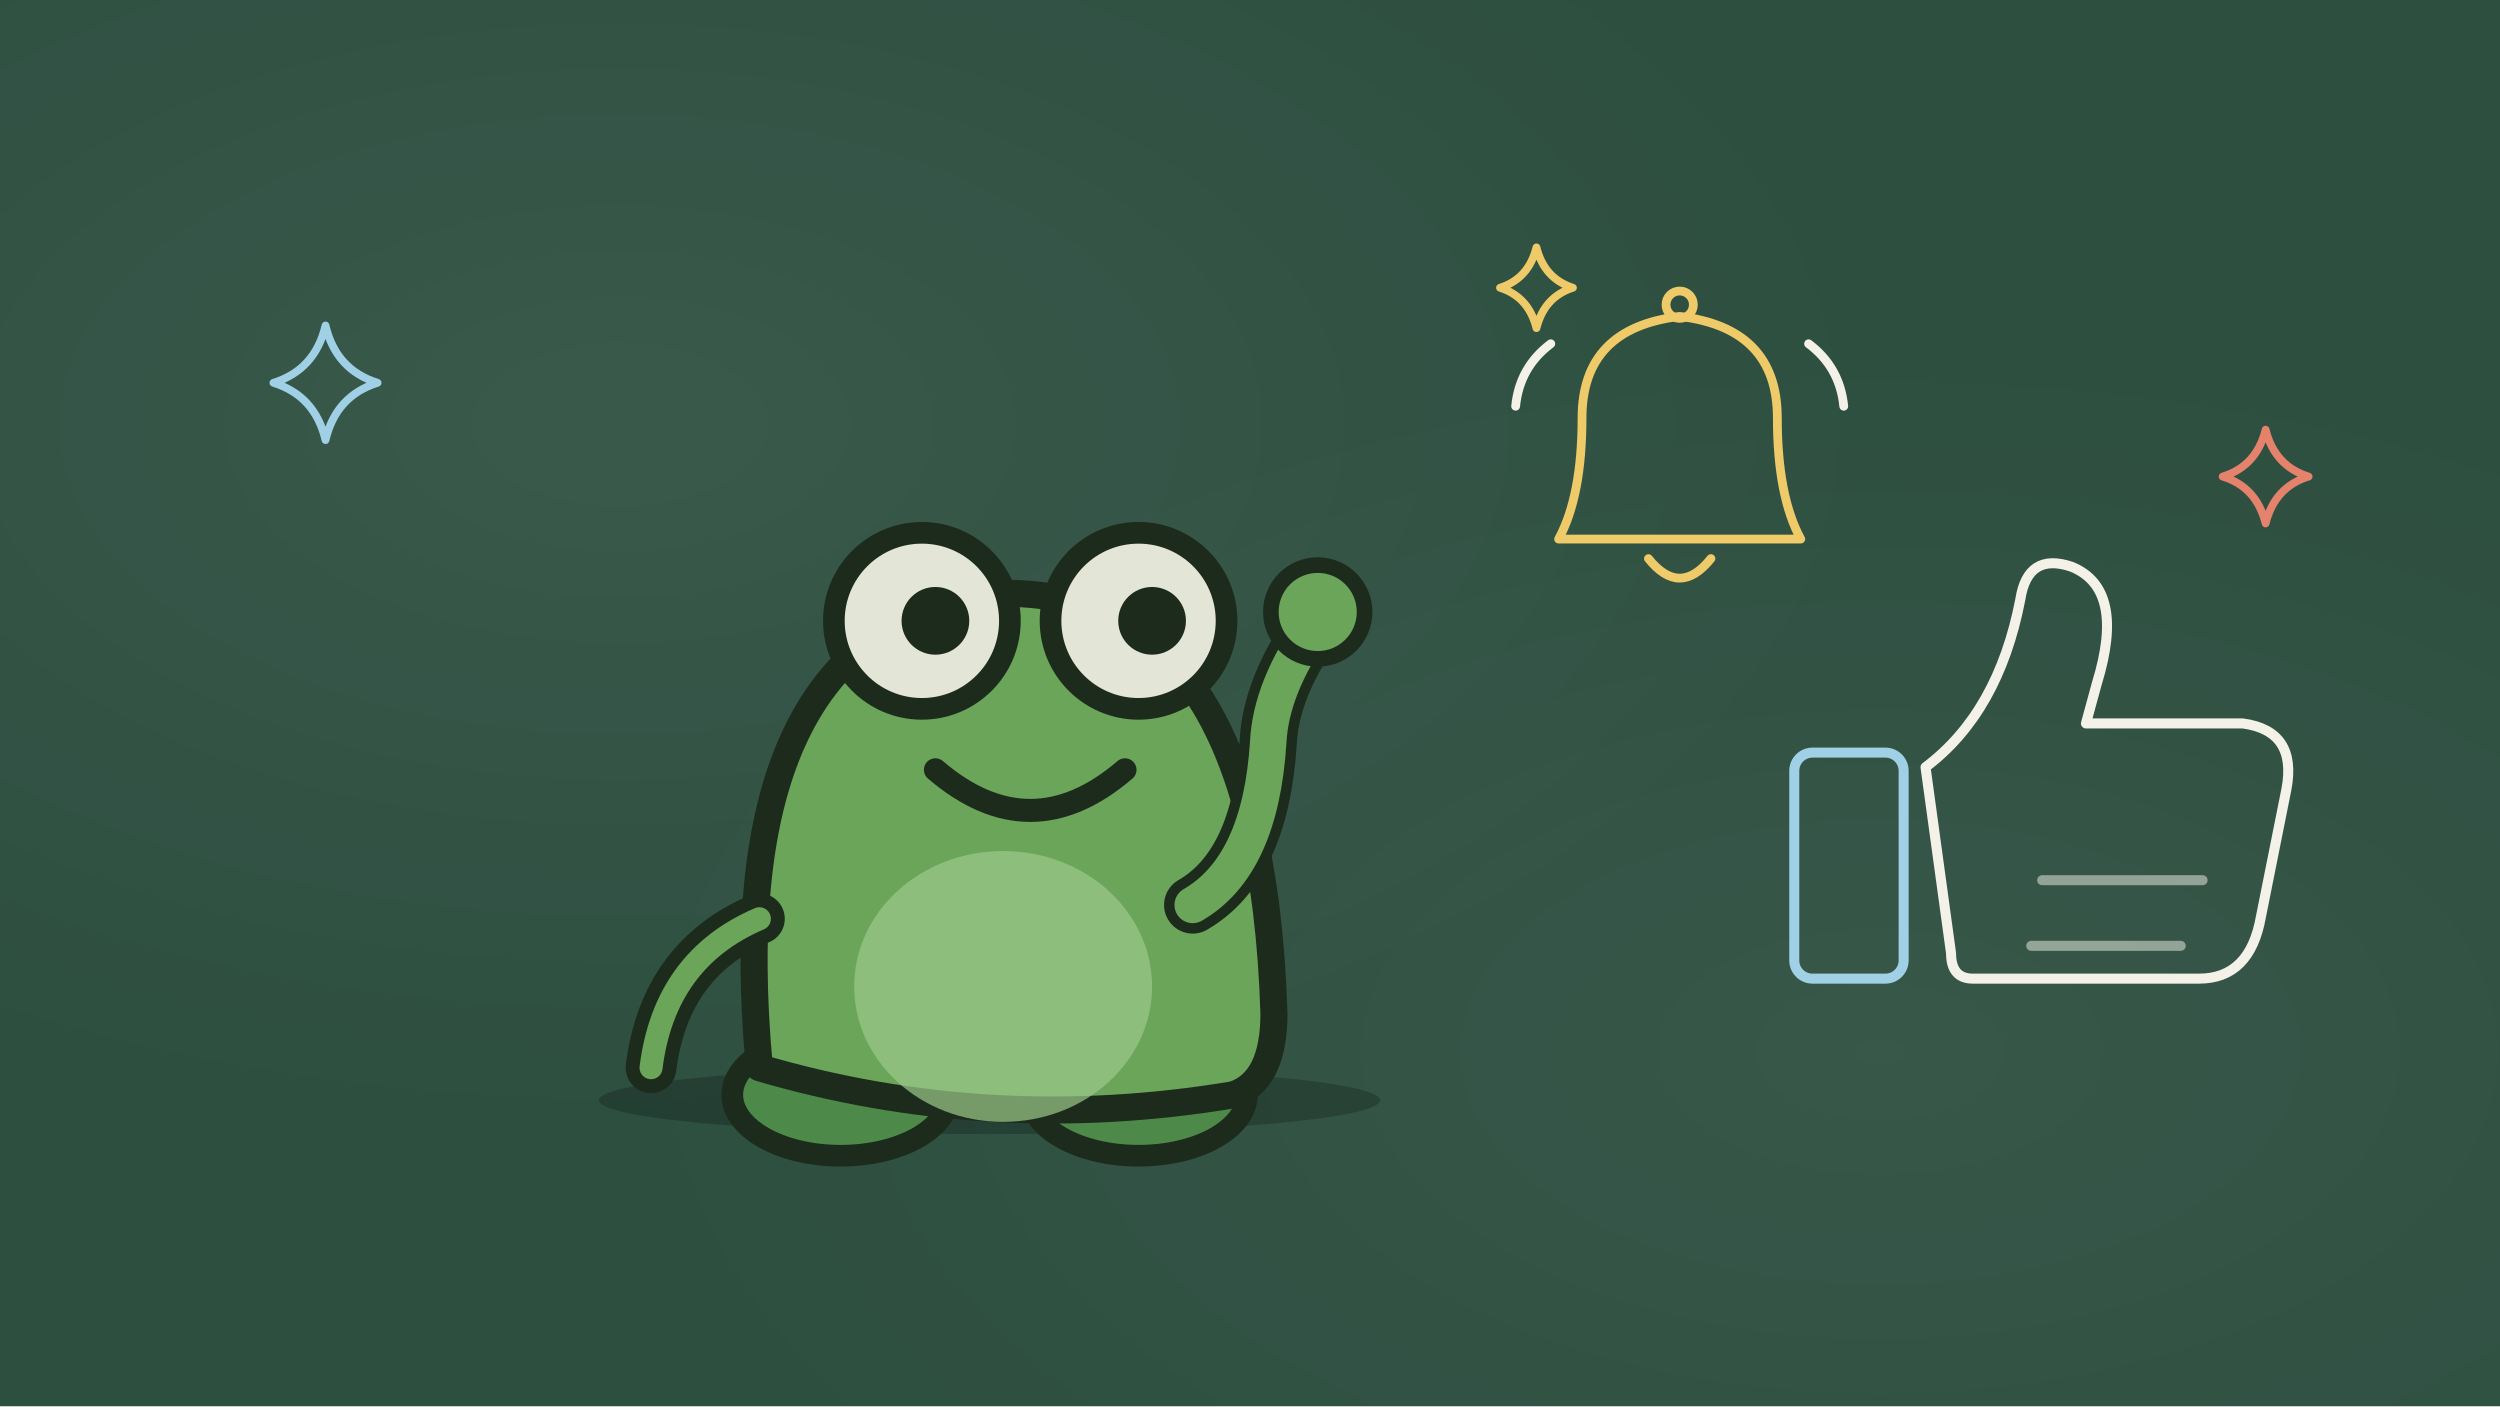
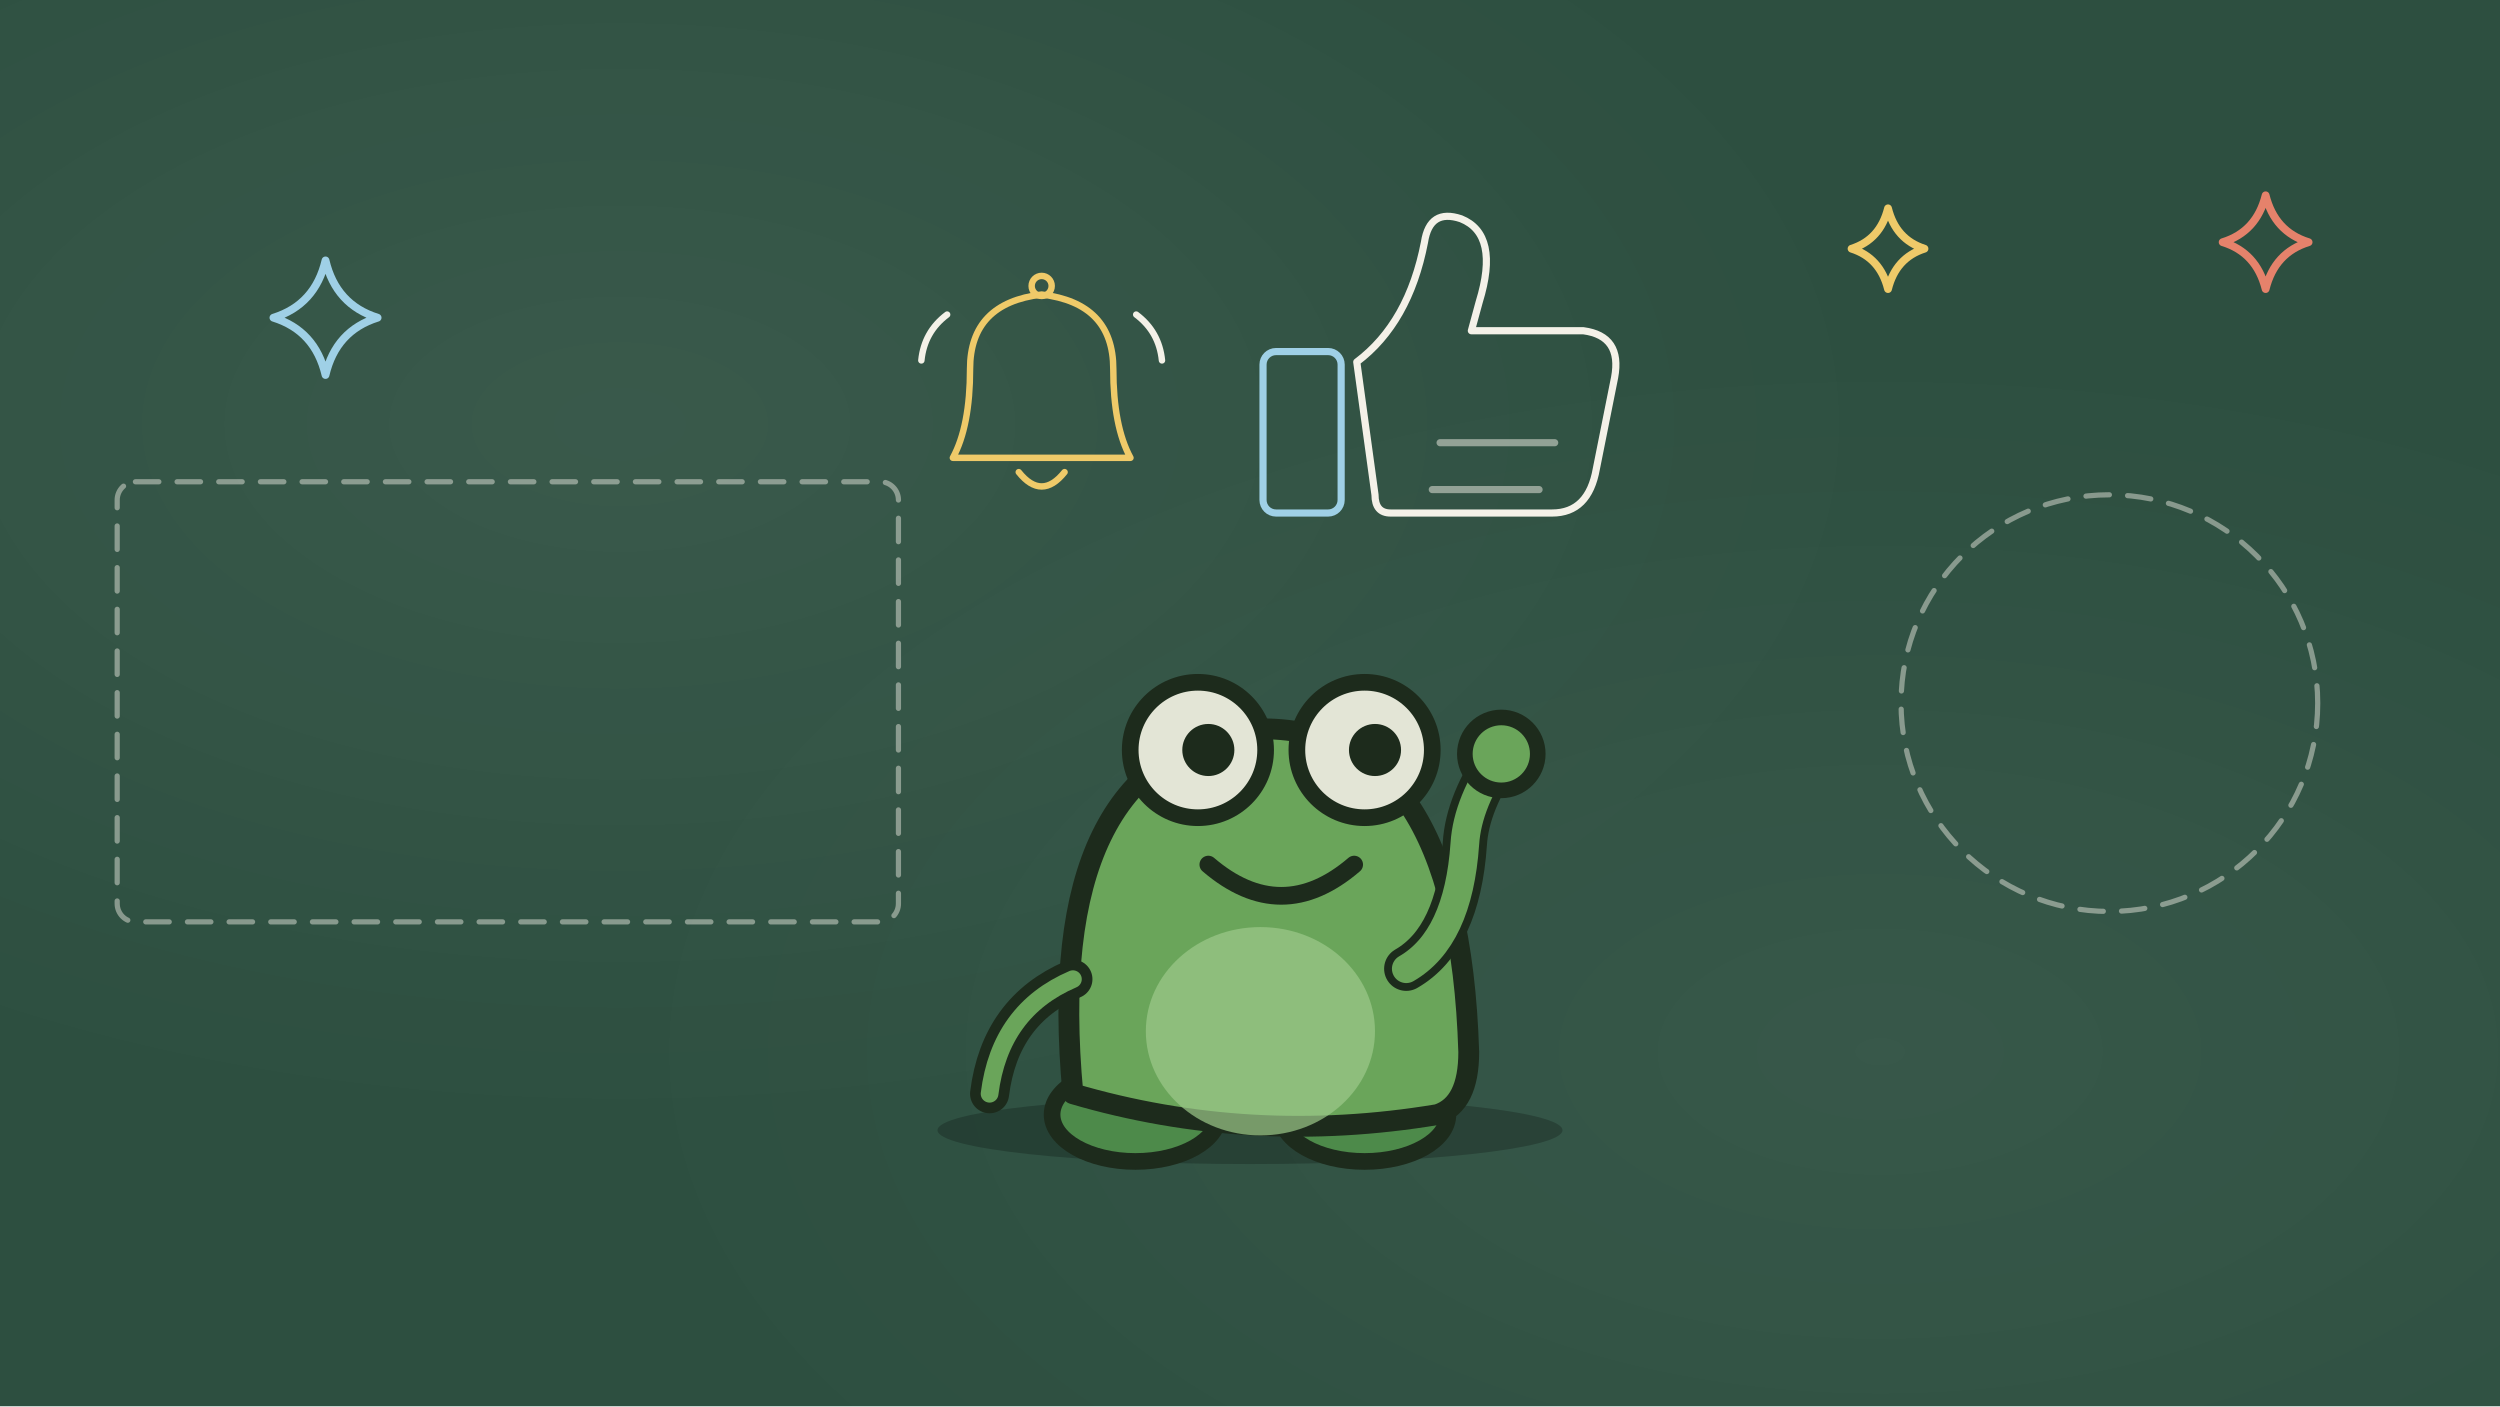
<svg xmlns="http://www.w3.org/2000/svg" viewBox="0 0 1920 1080" width="1920" height="1080">
  <defs>
    <radialGradient id="ost1" cx=".25" cy=".3" r=".5">
      <stop offset="0" stop-color="#fff" stop-opacity=".06" />
      <stop offset="1" stop-color="#fff" stop-opacity="0" />
    </radialGradient>
    <radialGradient id="ost2" cx=".75" cy=".75" r=".5">
      <stop offset="0" stop-color="#fff" stop-opacity=".05" />
      <stop offset="1" stop-color="#fff" stop-opacity="0" />
    </radialGradient>
  </defs>
  <rect width="1920" height="1080" fill="#2D4F40" />
  <rect width="1920" height="1080" fill="url(#ost1)" />
  <rect width="1920" height="1080" fill="url(#ost2)" />
-   <ellipse cx="760" cy="845" rx="300" ry="26" fill="#000" opacity=".22" />
+   <ellipse cx="960" cy="868" rx="240" ry="26" fill="#000" opacity=".22" />
  <g id="mv-glint-s1" fill="none" stroke="#9fd0e6" stroke-width="6" stroke-linecap="round" stroke-linejoin="round">
-     <path d="M250 250 q8 34 40 44 q-32 10 -40 44 q-8 -34 -40 -44 q32 -10 40 -44z" />
+     <path d="M250 200 q8 34 40 44 q-32 10 -40 44 q-8 -34 -40 -44 q32 -10 40 -44z" />
  </g>
  <g id="mv-glint-s2" fill="none" stroke="#e5826b" stroke-width="6" stroke-linecap="round" stroke-linejoin="round">
-     <path d="M1740 330 q7 28 33 36 q-26 8 -33 36 q-7 -28 -33 -36 q26 -8 33 -36z" />
+     <path d="M1740 150 q7 28 33 36 q-26 8 -33 36 q-7 -28 -33 -36 q26 -8 33 -36z" />
  </g>
  <g id="mv-glint-s3" fill="none" stroke="#efca69" stroke-width="6" stroke-linecap="round" stroke-linejoin="round">
-     <path d="M1180 190 q6 24 28 31 q-22 7 -28 31 q-6 -24 -28 -31 q22 -7 28 -31z" />
+     <path d="M1450 160 q6 24 28 31 q-22 7 -28 31 q-6 -24 -28 -31 q22 -7 28 -31z" />
  </g>
-   <g id="mv-bell-notify" transform="translate(1290 330) scale(1.5)" fill="none" stroke="#efca69" stroke-width="4.5" stroke-linecap="round" stroke-linejoin="round">
+   <g id="slot-frames" fill="none" stroke="#f4f1e8" stroke-width="4" stroke-dasharray="18 14" stroke-linecap="round" opacity=".45">
+     <rect x="90" y="370" width="600" height="338" rx="14" />
+     <circle cx="1620" cy="540" r="160" />
+   </g>
+   <g id="mv-bell-notify" transform="translate(800 290) scale(1.1)" fill="none" stroke="#efca69" stroke-width="4.5" stroke-linecap="round" stroke-linejoin="round">
    <path d="M-62 56 q12 -22 12 -62 q0 -46 50 -52 q50 6 50 52 q0 40 12 62z" />
    <path d="M-16 66 q16 20 32 0" />
    <circle cx="0" cy="-64" r="7" />
    <path d="M66 -44 q16 12 18 32 M-66 -44 q-16 12 -18 32" stroke="#f4f1e8" />
  </g>
-   <g id="mv-hand-like" transform="translate(1560 620) scale(1.4)" fill="none" stroke="#f4f1e8" stroke-width="5.5" stroke-linecap="round" stroke-linejoin="round">
+   <g id="mv-hand-like" transform="translate(1100 300) scale(1)" fill="none" stroke="#f4f1e8" stroke-width="5.5" stroke-linecap="round" stroke-linejoin="round">
    <rect x="-130" y="-30" width="60" height="124" rx="10" stroke="#9fd0e6" />
    <path d="M-58 -22 q40 -30 52 -92 q4 -26 28 -18 q30 12 14 64 l-6 22 h86 q30 4 24 36 l-14 70 q-6 34 -34 34 h-124 q-12 0 -12 -14z" />
    <path d="M6 40 h88 M0 76 h82" opacity=".5" />
  </g>
-   <g id="mv-breathe-frog" transform="translate(760 820) scale(5.2)" stroke="#1d2b1c" stroke-linejoin="round" stroke-linecap="round">
+   <g id="mv-breathe-frog" transform="translate(960 840) scale(4)" stroke="#1d2b1c" stroke-linejoin="round" stroke-linecap="round">
    <ellipse cx="-22" cy="4" rx="16" ry="9" fill="#4d8a4a" stroke-width="3.2" />
    <ellipse cx="22" cy="4" rx="16" ry="9" fill="#4d8a4a" stroke-width="3.2" />
    <path d="M-34 0 q-6 -64 34 -70 q40 -2 42 62 q0 10 -6 12 q-36 6 -70 -4z" fill="#6aa55a" stroke-width="4" />
    <ellipse cx="2" cy="-12" rx="22" ry="20" fill="#9cc98a" stroke="none" opacity=".7" />
    <circle cx="-10" cy="-66" r="13" fill="#e3e5d6" stroke-width="3.2" />
    <circle cx="-8" cy="-66" r="5" fill="#1d2b1c" stroke="none" />
    <circle cx="22" cy="-66" r="13" fill="#e3e5d6" stroke-width="3.2" />
    <circle cx="24" cy="-66" r="5" fill="#1d2b1c" stroke="none" />
    <path d="M-8 -44 q14 12 28 0" fill="none" stroke-width="3.4" />
    <path d="M-34 -22 q-14 6 -16 22" fill="none" stroke-width="7.5" />
    <path d="M-34 -22 q-14 6 -16 22" fill="none" stroke="#6aa55a" stroke-width="3.4" />
  </g>
-   <g id="mv-joint-wave" data-pivot="916 695" data-amp="22" data-per=".3" stroke="#1d2b1c" stroke-linecap="round" stroke-linejoin="round">
-     <path d="M916 695 q52 -30 58 -125 q2 -42 36 -90" fill="none" stroke-width="44" />
-     <path d="M916 695 q52 -30 58 -125 q2 -42 36 -90" fill="none" stroke="#6aa55a" stroke-width="28" />
-     <circle cx="1012" cy="470" r="36" fill="#6aa55a" stroke-width="12" />
-     <circle cx="1012" cy="470" r="24" fill="#6aa55a" stroke="none" />
+   <g id="mv-joint-wave" data-pivot="1080 744" data-amp="22" data-per=".3" stroke="#1d2b1c" stroke-linecap="round" stroke-linejoin="round">
+     <path d="M1080 744 q40 -23 45 -96 q2 -32 28 -69" fill="none" stroke-width="34" />
+     <path d="M1080 744 q40 -23 45 -96 q2 -32 28 -69" fill="none" stroke="#6aa55a" stroke-width="22" />
+     <circle cx="1153" cy="579" r="28" fill="#6aa55a" stroke-width="12" />
+     <circle cx="1153" cy="579" r="18" fill="#6aa55a" stroke="none" />
  </g>
</svg>
